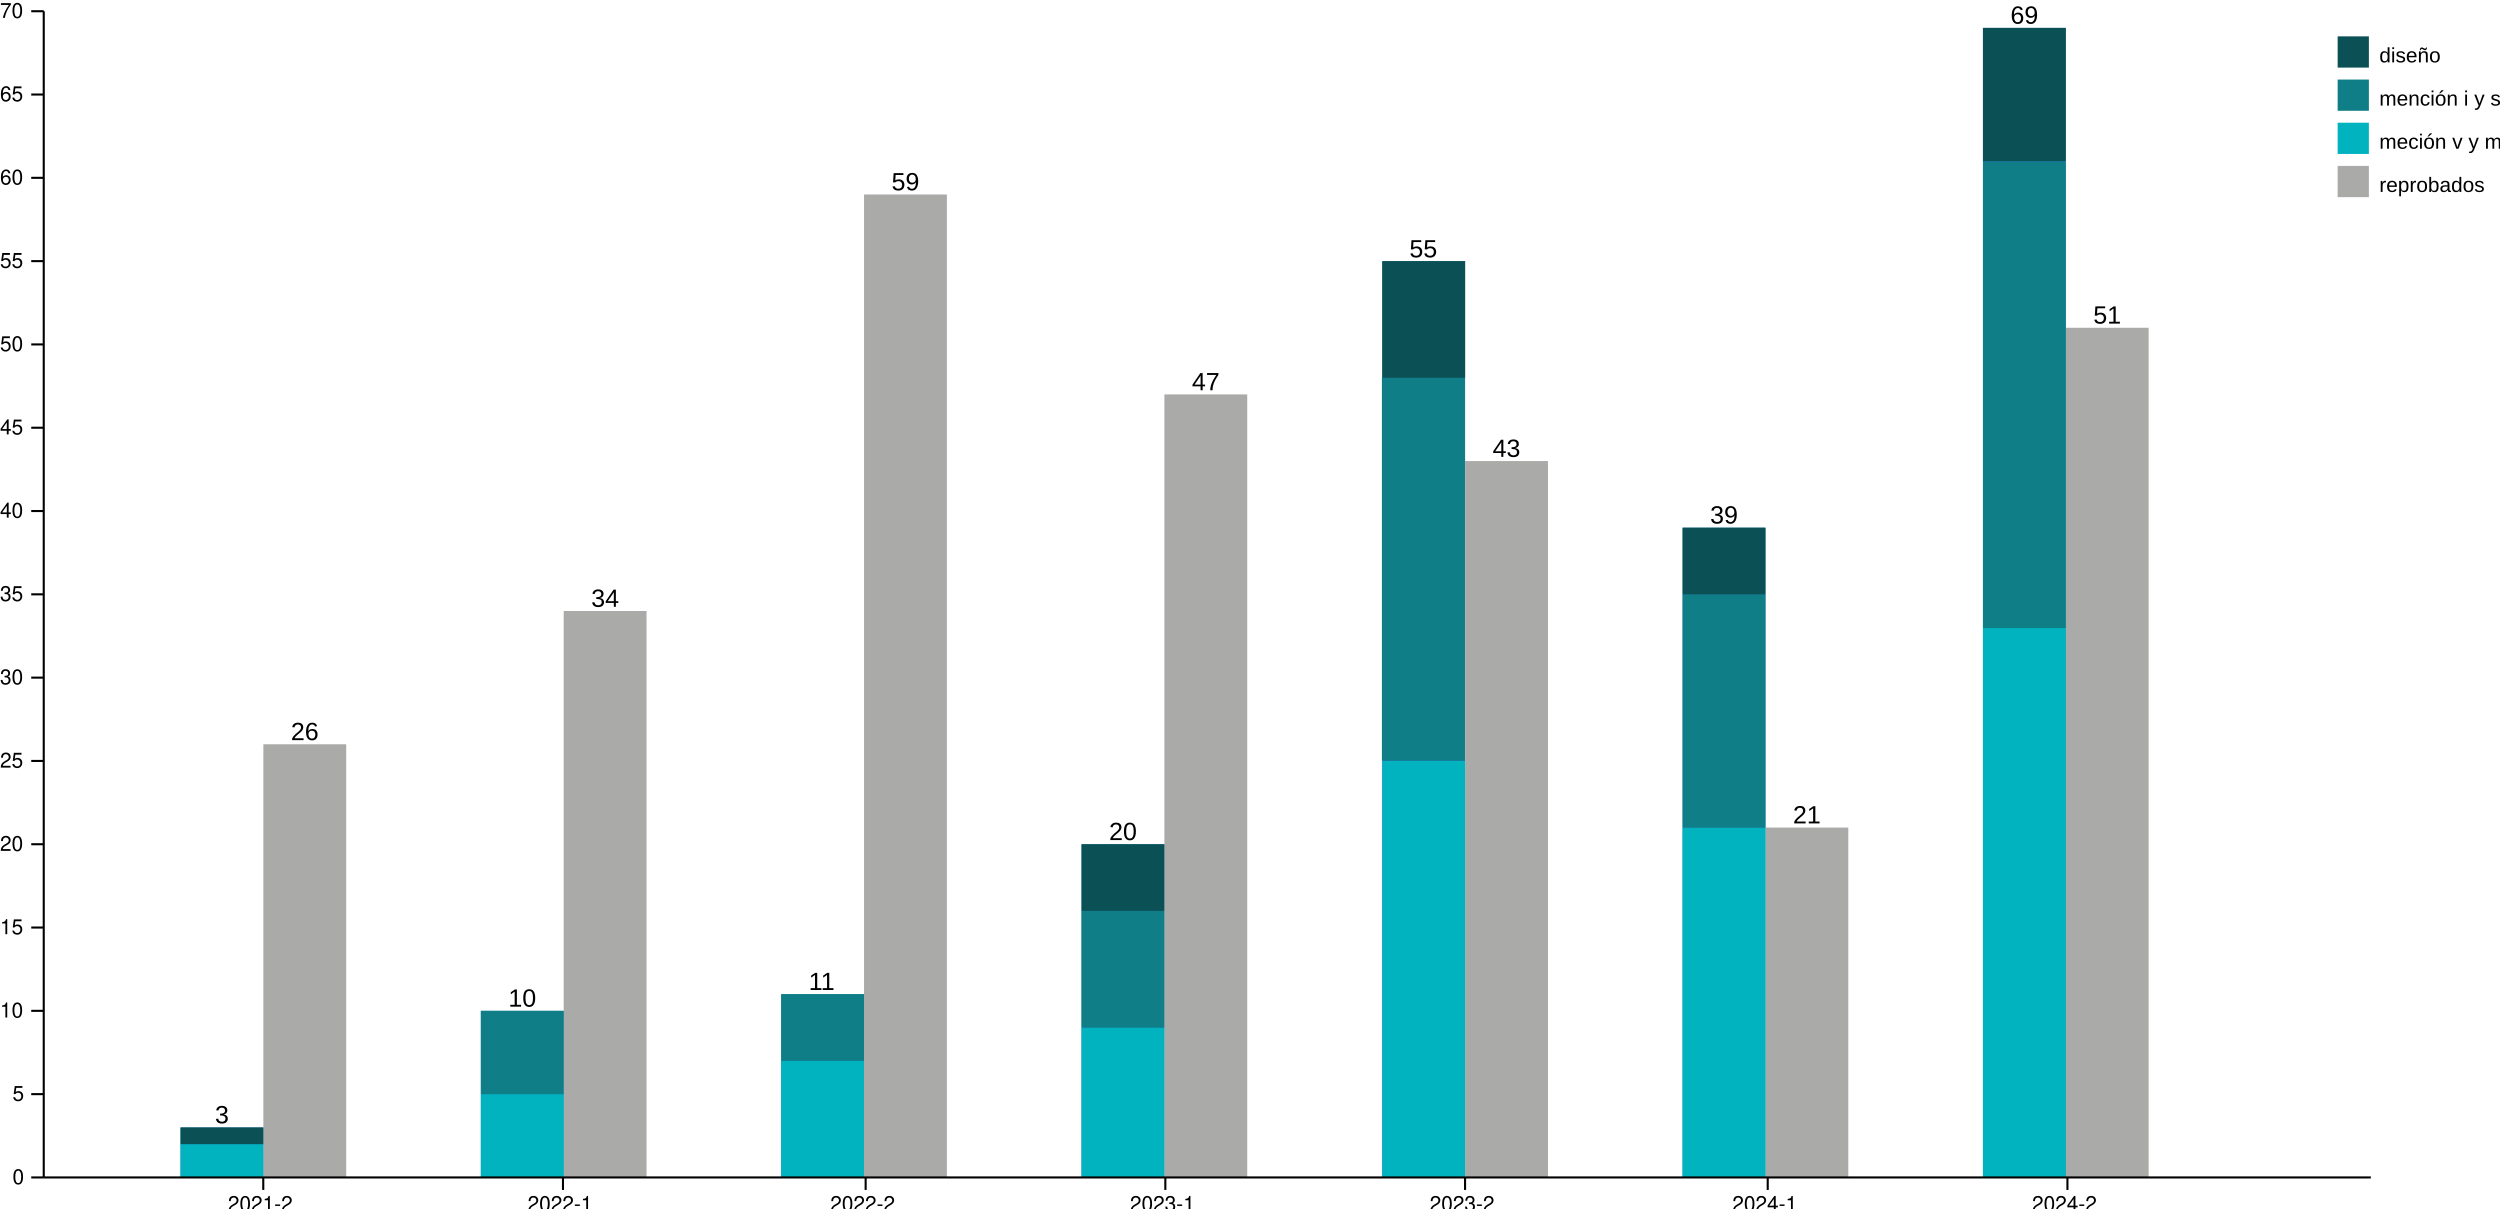
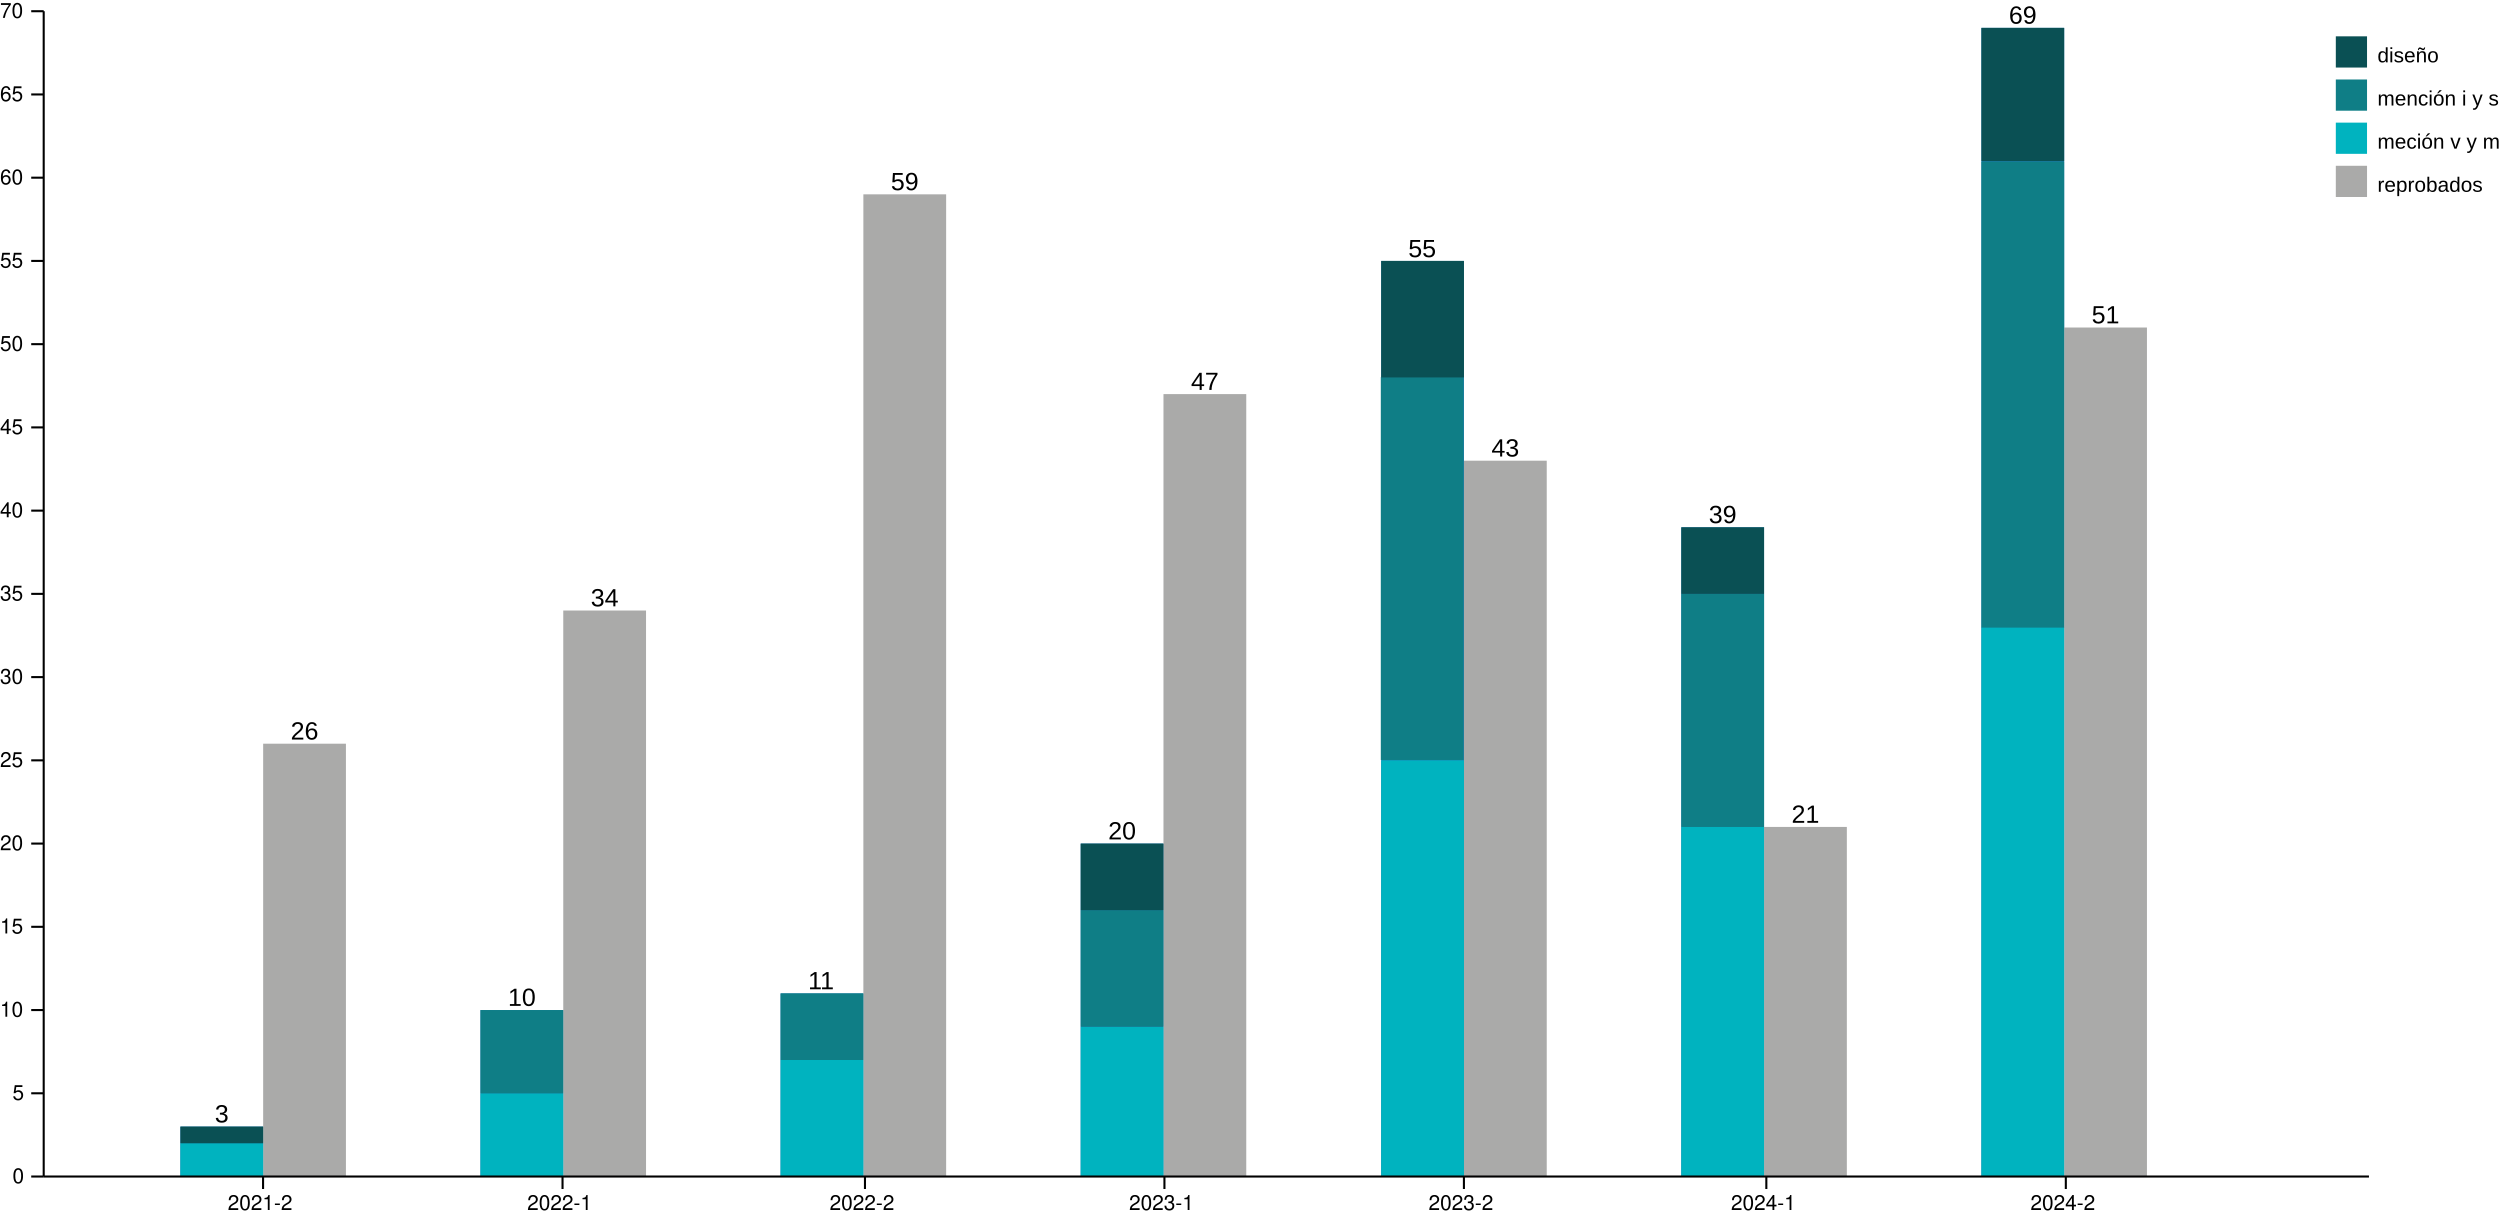
- <svg xmlns="http://www.w3.org/2000/svg" id="Capa_1" data-name="Capa 1" viewBox="0 0 2000.6">
+ <svg xmlns="http://www.w3.org/2000/svg" id="Capa_1" data-name="Capa 1" viewBox="0 0 1201.4 586.3">
  <defs>
    <style>
      .cls-1 {
        font-family: Helvetica, Helvetica;
      }

      .cls-1, .cls-2 {
        font-size: 10px;
      }

      .cls-1, .cls-2, .cls-3, .cls-4 {
        fill: #000;
      }

      .cls-1, .cls-2, .cls-3, .cls-4, .cls-5 {
        isolation: isolate;
      }

      .cls-2, .cls-3, .cls-4 {
        font-family: ArialMT, Arial;
      }

      .cls-6 {
        fill: #0a5054;
      }

      .cls-6, .cls-7, .cls-8, .cls-9, .cls-10 {
        stroke-width: 0px;
      }

      .cls-7 {
        fill: #aaaaa9;
      }

      .cls-3, .cls-4 {
        font-size: 12px;
      }

      .cls-8 {
        fill: #0f7e86;
      }

      .cls-9 {
        fill: #1f77b4;
      }

      .cls-11 {
        fill: none;
        stroke: #000;
      }

      .cls-4 {
        letter-spacing: -.07em;
      }

      .cls-10 {
        fill: #00b3bf;
      }
    </style>
  </defs>
  <rect id="undefined_-_aprueba" data-name="undefined - aprueba" class="cls-9" x="86.69" y="541.39" width="39.78" height="24" />
  <rect id="undefined_-_reprueban" data-name="undefined - reprueban" class="cls-7" x="126.46" y="357.39" width="39.78" height="208" />
  <rect id="undefined_-_meción_v_y_m" data-name="undefined - meción v y m" class="cls-10" x="86.69" y="549.39" width="39.78" height="16" />
  <rect id="undefined_-_diseño" data-name="undefined - diseño" class="cls-6" x="86.69" y="541.39" width="39.78" height="8" />
  <rect id="undefined_-_aprueba-2" data-name="undefined - aprueba-2" class="cls-9" x="230.9" y="485.39" width="39.78" height="80" />
  <rect id="undefined_-_reprueban-2" data-name="undefined - reprueban-2" class="cls-7" x="270.68" y="293.39" width="39.78" height="272" />
  <rect id="undefined_-_meción_v_y_m-2" data-name="undefined - meción v y m-2" class="cls-10" x="230.9" y="525.39" width="39.78" height="40" />
  <rect id="undefined_-_mención_i_y_s" data-name="undefined - mención i y s" class="cls-8" x="230.9" y="485.39" width="39.78" height="40" />
  <rect id="undefined_-_aprueba-3" data-name="undefined - aprueba-3" class="cls-9" x="375.12" y="477.39" width="39.78" height="88" />
  <rect id="undefined_-_reprueban-3" data-name="undefined - reprueban-3" class="cls-7" x="414.9" y="93.39" width="39.78" height="472" />
  <rect id="undefined_-_meción_v_y_m-3" data-name="undefined - meción v y m-3" class="cls-10" x="375.12" y="509.39" width="39.78" height="56" />
  <rect id="undefined_-_mención_i_y_s-2" data-name="undefined - mención i y s-2" class="cls-8" x="375.12" y="477.39" width="39.78" height="32" />
  <rect id="undefined_-_aprueba-4" data-name="undefined - aprueba-4" class="cls-9" x="519.34" y="405.39" width="39.78" height="160" />
  <rect id="undefined_-_reprueban-4" data-name="undefined - reprueban-4" class="cls-7" x="559.12" y="189.39" width="39.78" height="376" />
  <rect id="undefined_-_meción_v_y_m-4" data-name="undefined - meción v y m-4" class="cls-10" x="519.34" y="493.39" width="39.78" height="72" />
  <rect id="undefined_-_mención_i_y_s-3" data-name="undefined - mención i y s-3" class="cls-8" x="519.34" y="437.39" width="39.78" height="56" />
  <rect id="undefined_-_diseño-2" data-name="undefined - diseño-2" class="cls-6" x="519.34" y="405.39" width="39.78" height="32" />
  <rect id="undefined_-_aprueba-5" data-name="undefined - aprueba-5" class="cls-9" x="663.74" y="125.39" width="39.78" height="440" />
  <rect id="undefined_-_reprueban-5" data-name="undefined - reprueban-5" class="cls-7" x="703.52" y="221.39" width="39.78" height="344" />
  <rect id="undefined_-_meción_v_y_m-5" data-name="undefined - meción v y m-5" class="cls-10" x="663.74" y="365.39" width="39.78" height="200" />
  <rect id="undefined_-_mención_i_y_s-4" data-name="undefined - mención i y s-4" class="cls-8" x="663.56" y="181.21" width="39.78" height="184" />
  <rect id="undefined_-_diseño-3" data-name="undefined - diseño-3" class="cls-6" x="663.74" y="125.39" width="39.78" height="56" />
  <rect id="undefined_-_aprueba-6" data-name="undefined - aprueba-6" class="cls-9" x="807.96" y="253.39" width="39.78" height="312" />
  <rect id="undefined_-_reprueban-6" data-name="undefined - reprueban-6" class="cls-7" x="847.74" y="397.39" width="39.78" height="168" />
  <rect id="undefined_-_meción_v_y_m-6" data-name="undefined - meción v y m-6" class="cls-10" x="807.96" y="397.39" width="39.78" height="168" />
  <rect id="undefined_-_mención_i_y_s-5" data-name="undefined - mención i y s-5" class="cls-8" x="807.96" y="285.39" width="39.78" height="112" />
  <rect id="undefined_-_diseño-4" data-name="undefined - diseño-4" class="cls-6" x="807.96" y="253.39" width="39.78" height="32" />
  <rect id="undefined_-_aprueba-7" data-name="undefined - aprueba-7" class="cls-9" x="952.18" y="13.39" width="39.78" height="552" />
  <rect id="undefined_-_reprueban-7" data-name="undefined - reprueban-7" class="cls-7" x="991.96" y="157.39" width="39.78" height="408" />
  <rect id="undefined_-_meción_v_y_m-7" data-name="undefined - meción v y m-7" class="cls-10" x="952.18" y="301.39" width="39.78" height="264" />
  <rect id="undefined_-_mención_i_y_s-6" data-name="undefined - mención i y s-6" class="cls-8" x="952.18" y="77.59" width="39.78" height="224" />
  <rect id="undefined_-_diseño-5" data-name="undefined - diseño-5" class="cls-6" x="952.18" y="13.39" width="39.78" height="64" />
  <path class="cls-11" d="M21,565.39h1117.43" />
  <line class="cls-11" x1="126.42" y1="565.39" x2="126.42" y2="571.39" />
  <g class="cls-5">
    <text class="cls-1" transform="translate(109.42 581.49)">
      <tspan x="0" y="0">2021-2</tspan>
    </text>
  </g>
  <line class="cls-11" x1="270.33" y1="565.39" x2="270.33" y2="571.39" />
  <g class="cls-5">
    <text class="cls-1" transform="translate(253.34 581.49)">
      <tspan x="0" y="0">2022-1</tspan>
    </text>
  </g>
  <line class="cls-11" x1="415.67" y1="565.39" x2="415.67" y2="571.39" />
  <g class="cls-5">
    <text class="cls-1" transform="translate(398.67 581.49)">
      <tspan x="0" y="0">2022-2</tspan>
    </text>
  </g>
  <line class="cls-11" x1="559.58" y1="565.39" x2="559.58" y2="571.39" />
  <g class="cls-5">
    <text class="cls-1" transform="translate(542.58 581.49)">
      <tspan x="0" y="0">2023-1</tspan>
    </text>
  </g>
  <line class="cls-11" x1="703.5" y1="565.39" x2="703.5" y2="571.39" />
  <g class="cls-5">
    <text class="cls-1" transform="translate(686.5 581.49)">
      <tspan x="0" y="0">2023-2</tspan>
    </text>
  </g>
  <line class="cls-11" x1="848.83" y1="565.39" x2="848.83" y2="571.39" />
  <g class="cls-5">
    <text class="cls-1" transform="translate(831.83 581.49)">
      <tspan x="0" y="0">2024-1</tspan>
    </text>
  </g>
  <line class="cls-11" x1="992.75" y1="565.39" x2="992.75" y2="571.39" />
  <g class="cls-5">
    <text class="cls-1" transform="translate(975.75 581.49)">
      <tspan x="0" y="0">2024-2</tspan>
    </text>
  </g>
  <g id="yAxis">
    <path class="cls-11" d="M21,565.39V5.39" />
    <line class="cls-11" x1="21" y1="565.39" x2="15" y2="565.39" />
    <g class="cls-5">
      <text class="cls-1" transform="translate(6 568.59)">
        <tspan x="0" y="0">0</tspan>
      </text>
    </g>
    <line class="cls-11" x1="21" y1="525.39" x2="15" y2="525.39" />
    <g class="cls-5">
      <text class="cls-1" transform="translate(6 528.59)">
        <tspan x="0" y="0">5</tspan>
      </text>
    </g>
    <line class="cls-11" x1="21" y1="485.39" x2="15" y2="485.39" />
    <g class="cls-5">
      <text class="cls-1" transform="translate(0 488.59)">
        <tspan x="0" y="0">10</tspan>
      </text>
    </g>
    <line class="cls-11" x1="21" y1="445.39" x2="15" y2="445.39" />
    <g class="cls-5">
      <text class="cls-1" transform="translate(0 448.59)">
        <tspan x="0" y="0">15</tspan>
      </text>
    </g>
    <line class="cls-11" x1="21" y1="405.39" x2="15" y2="405.39" />
    <g class="cls-5">
      <text class="cls-1" transform="translate(0 408.59)">
        <tspan x="0" y="0">20</tspan>
      </text>
    </g>
    <line class="cls-11" x1="21" y1="365.39" x2="15" y2="365.39" />
    <g class="cls-5">
      <text class="cls-1" transform="translate(0 368.59)">
        <tspan x="0" y="0">25</tspan>
      </text>
    </g>
    <line class="cls-11" x1="21" y1="325.39" x2="15" y2="325.39" />
    <g class="cls-5">
      <text class="cls-1" transform="translate(0 328.59)">
        <tspan x="0" y="0">30</tspan>
      </text>
    </g>
    <line class="cls-11" x1="21" y1="285.39" x2="15" y2="285.39" />
    <g class="cls-5">
      <text class="cls-1" transform="translate(0 288.59)">
        <tspan x="0" y="0">35</tspan>
      </text>
    </g>
    <line class="cls-11" x1="21" y1="245.39" x2="15" y2="245.39" />
    <g class="cls-5">
      <text class="cls-1" transform="translate(0 248.59)">
        <tspan x="0" y="0">40</tspan>
      </text>
    </g>
    <line class="cls-11" x1="21" y1="205.39" x2="15" y2="205.39" />
    <g class="cls-5">
      <text class="cls-1" transform="translate(0 208.59)">
        <tspan x="0" y="0">45</tspan>
      </text>
    </g>
    <line class="cls-11" x1="21" y1="165.39" x2="15" y2="165.39" />
    <g class="cls-5">
      <text class="cls-1" transform="translate(0 168.59)">
        <tspan x="0" y="0">50</tspan>
      </text>
    </g>
    <line class="cls-11" x1="21" y1="125.39" x2="15" y2="125.39" />
    <g class="cls-5">
      <text class="cls-1" transform="translate(0 128.59)">
        <tspan x="0" y="0">55</tspan>
      </text>
    </g>
    <line class="cls-11" x1="21" y1="85.39" x2="15" y2="85.39" />
    <g class="cls-5">
      <text class="cls-1" transform="translate(0 88.59)">
        <tspan x="0" y="0">60</tspan>
      </text>
    </g>
    <line class="cls-11" x1="21" y1="45.39" x2="15" y2="45.39" />
    <g class="cls-5">
      <text class="cls-1" transform="translate(0 48.59)">
        <tspan x="0" y="0">65</tspan>
      </text>
    </g>
    <line class="cls-11" x1="21" y1="5.39" x2="15" y2="5.39" />
    <g class="cls-5">
      <text class="cls-1" transform="translate(0 8.59)">
        <tspan x="0" y="0">70</tspan>
      </text>
    </g>
  </g>
  <rect class="cls-6" x="1122.5" y="17.46" width="15" height="15" />
  <g class="cls-5">
    <g class="cls-5">
      <text class="cls-2" transform="translate(1142.5 29.96)">
        <tspan x="0" y="0">diseño</tspan>
      </text>
    </g>
  </g>
  <rect class="cls-10" x="1122.5" y="58.93" width="15" height="15" />
  <g class="cls-5">
    <g class="cls-5">
      <text class="cls-2" transform="translate(1142.5 71.43)">
        <tspan x="0" y="0">meción v y m</tspan>
      </text>
    </g>
  </g>
  <rect class="cls-8" x="1122.5" y="38.2" width="15" height="15" />
  <g class="cls-5">
    <g class="cls-5">
      <text class="cls-2" transform="translate(1142.5 50.7)">
        <tspan x="0" y="0">mención i y s</tspan>
      </text>
    </g>
  </g>
  <rect class="cls-7" x="1122.5" y="79.67" width="15" height="15" />
  <g class="cls-5">
    <g class="cls-5">
      <text class="cls-2" transform="translate(1142.5 92.17)">
        <tspan x="0" y="0">reprobados</tspan>
      </text>
    </g>
  </g>
  <g class="cls-5">
    <text class="cls-3" transform="translate(103.24 539.39)">
      <tspan x="0" y="0">3</tspan>
    </text>
  </g>
  <g class="cls-5">
    <text class="cls-3" transform="translate(139.68 355.39)">
      <tspan x="0" y="0">26</tspan>
    </text>
  </g>
  <g class="cls-5">
    <text class="cls-3" transform="translate(244.12 483.39)">
      <tspan x="0" y="0">10</tspan>
    </text>
  </g>
  <g class="cls-5">
    <text class="cls-3" transform="translate(283.9 291.39)">
      <tspan x="0" y="0">34</tspan>
    </text>
  </g>
  <g class="cls-5">
    <text class="cls-4" transform="translate(388.34 475.39)">
      <tspan x="0" y="0">1</tspan>
    </text>
    <text class="cls-3" transform="translate(394.12 475.39)">
      <tspan x="0" y="0">1</tspan>
    </text>
  </g>
  <g class="cls-5">
    <text class="cls-3" transform="translate(428.11 91.39)">
      <tspan x="0" y="0">59</tspan>
    </text>
  </g>
  <g class="cls-5">
    <text class="cls-3" transform="translate(532.56 403.39)">
      <tspan x="0" y="0">20</tspan>
    </text>
  </g>
  <g class="cls-5">
    <text class="cls-3" transform="translate(572.33 187.39)">
      <tspan x="0" y="0">47</tspan>
    </text>
  </g>
  <g class="cls-5">
    <text class="cls-3" transform="translate(676.77 123.58)">
      <tspan x="0" y="0">55</tspan>
    </text>
  </g>
  <g class="cls-5">
    <text class="cls-3" transform="translate(716.73 219.39)">
      <tspan x="0" y="0">43</tspan>
    </text>
  </g>
  <g class="cls-5">
    <text class="cls-3" transform="translate(821.18 251.39)">
      <tspan x="0" y="0">39</tspan>
    </text>
  </g>
  <g class="cls-5">
    <text class="cls-3" transform="translate(860.95 395.39)">
      <tspan x="0" y="0">21</tspan>
    </text>
  </g>
  <g class="cls-5">
    <text class="cls-3" transform="translate(965.39 11.39)">
      <tspan x="0" y="0">69</tspan>
    </text>
  </g>
  <g class="cls-5">
    <text class="cls-3" transform="translate(1005.17 155.39)">
      <tspan x="0" y="0">51</tspan>
    </text>
  </g>
</svg>
